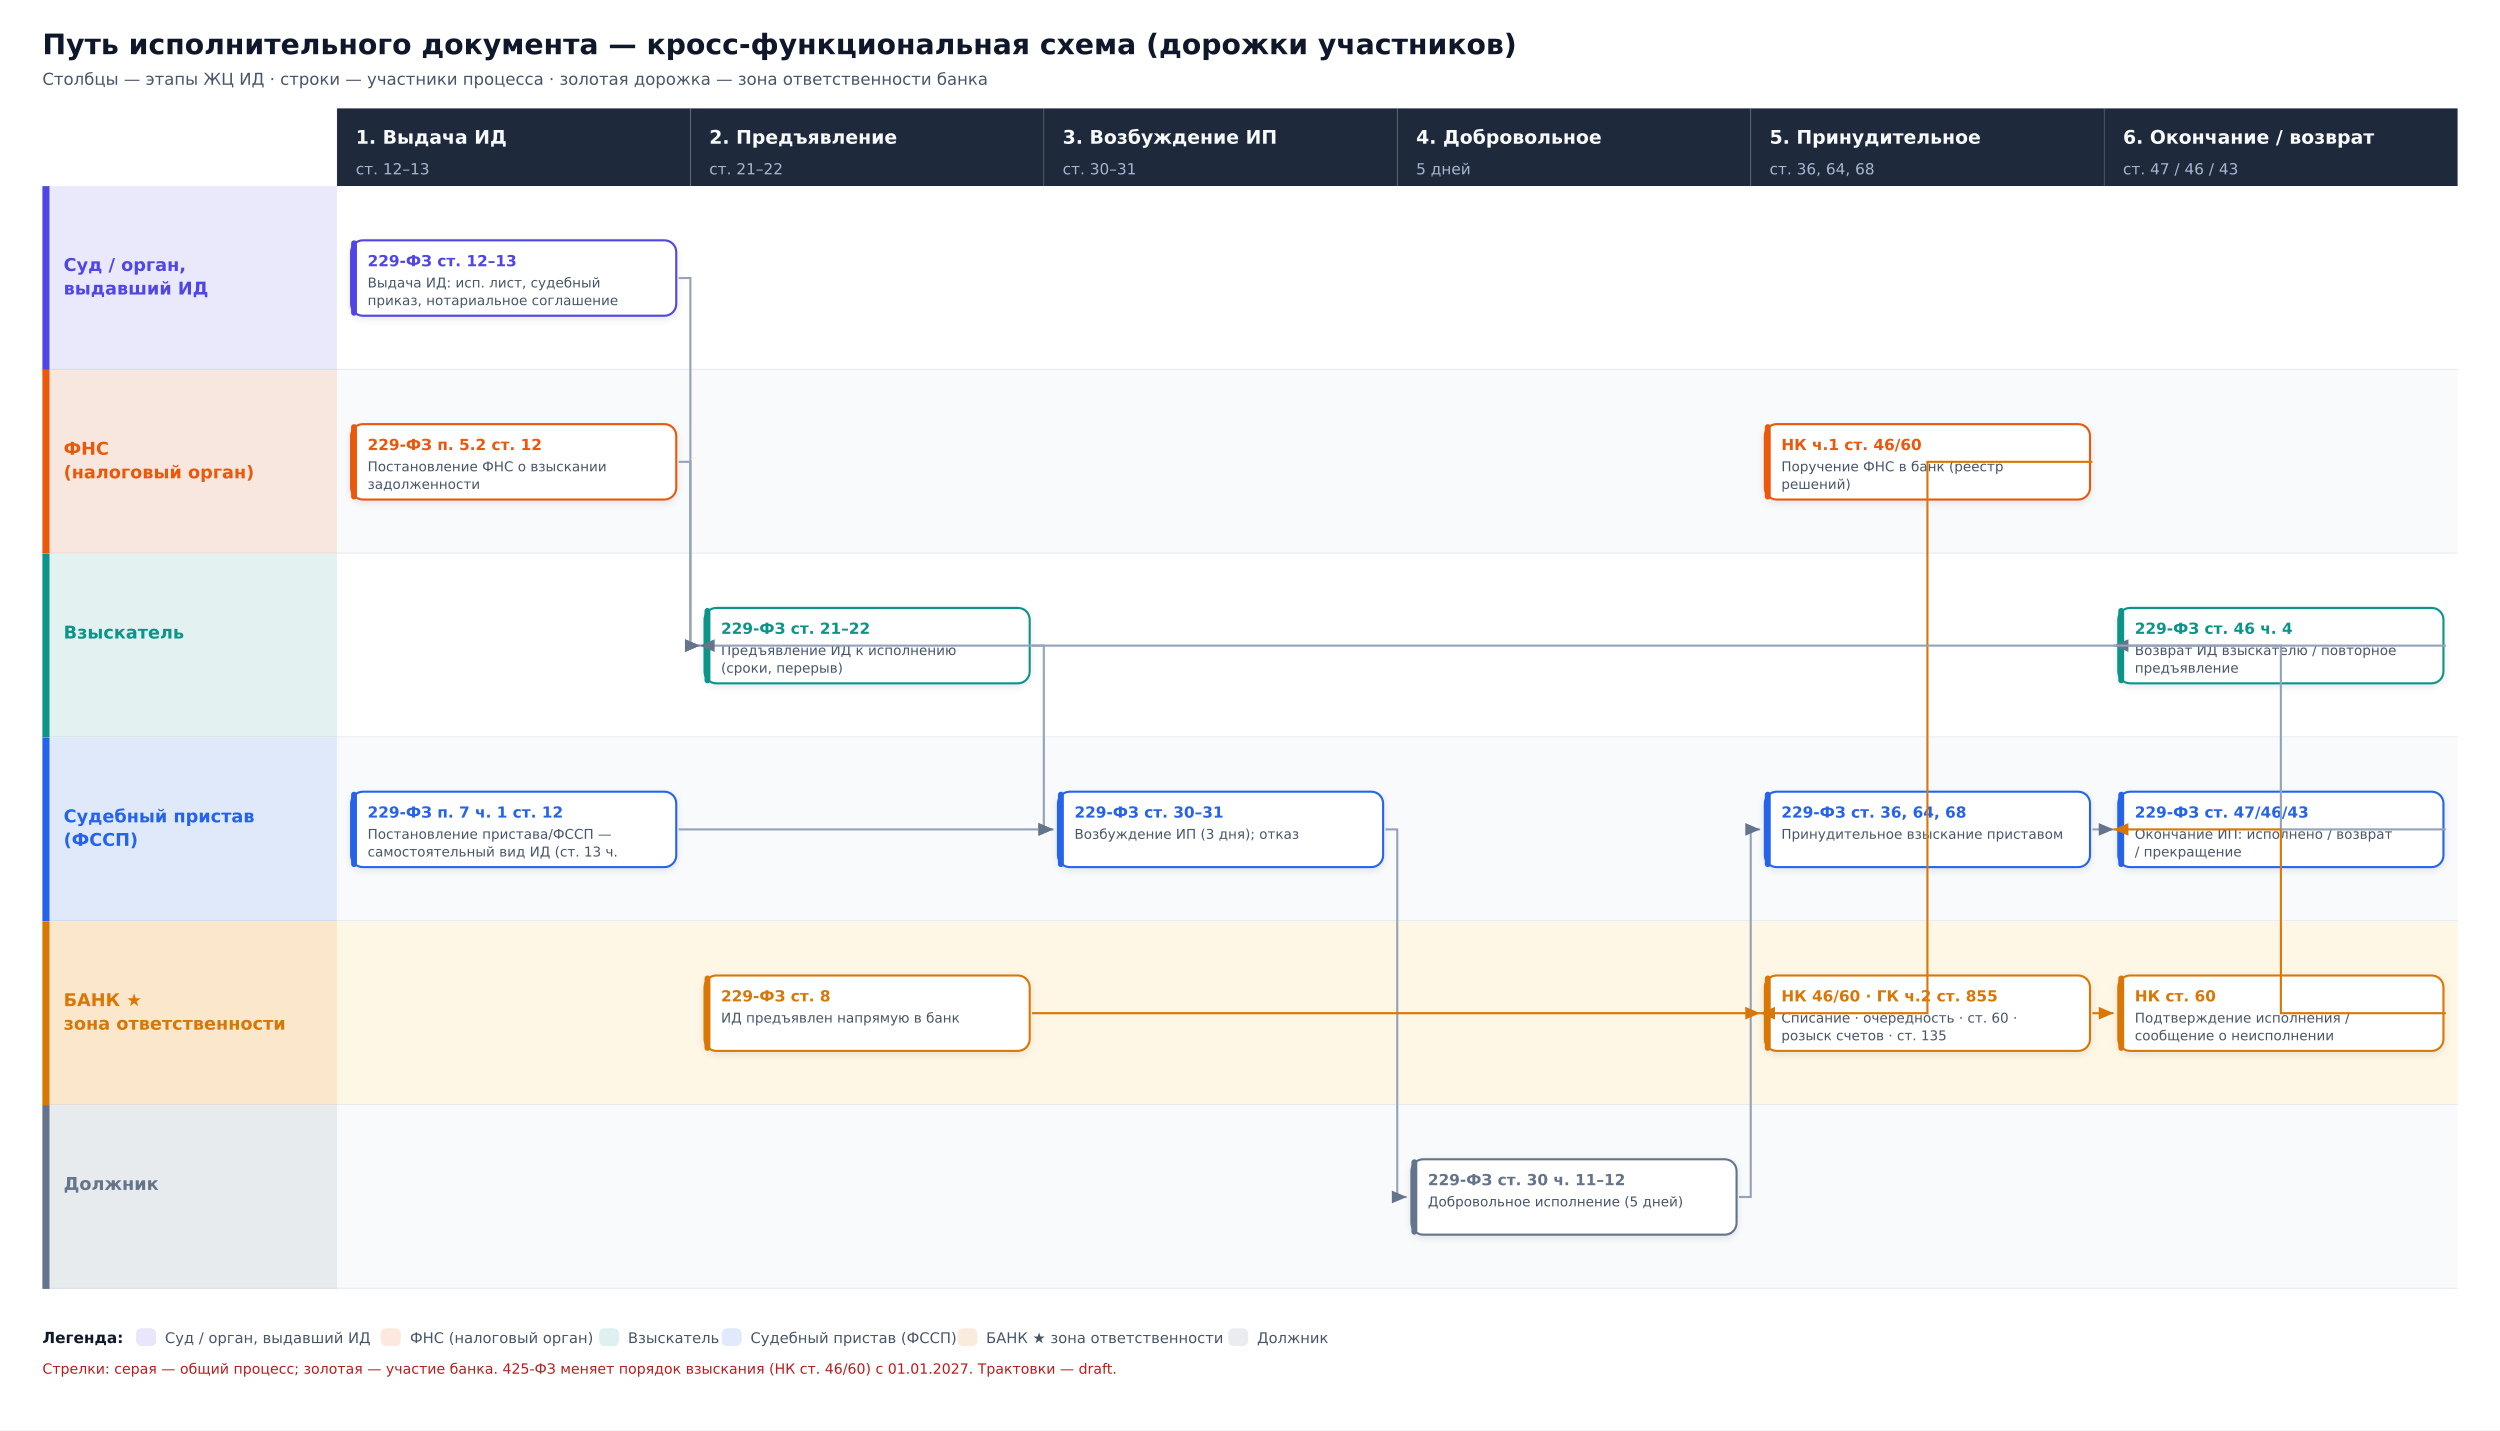
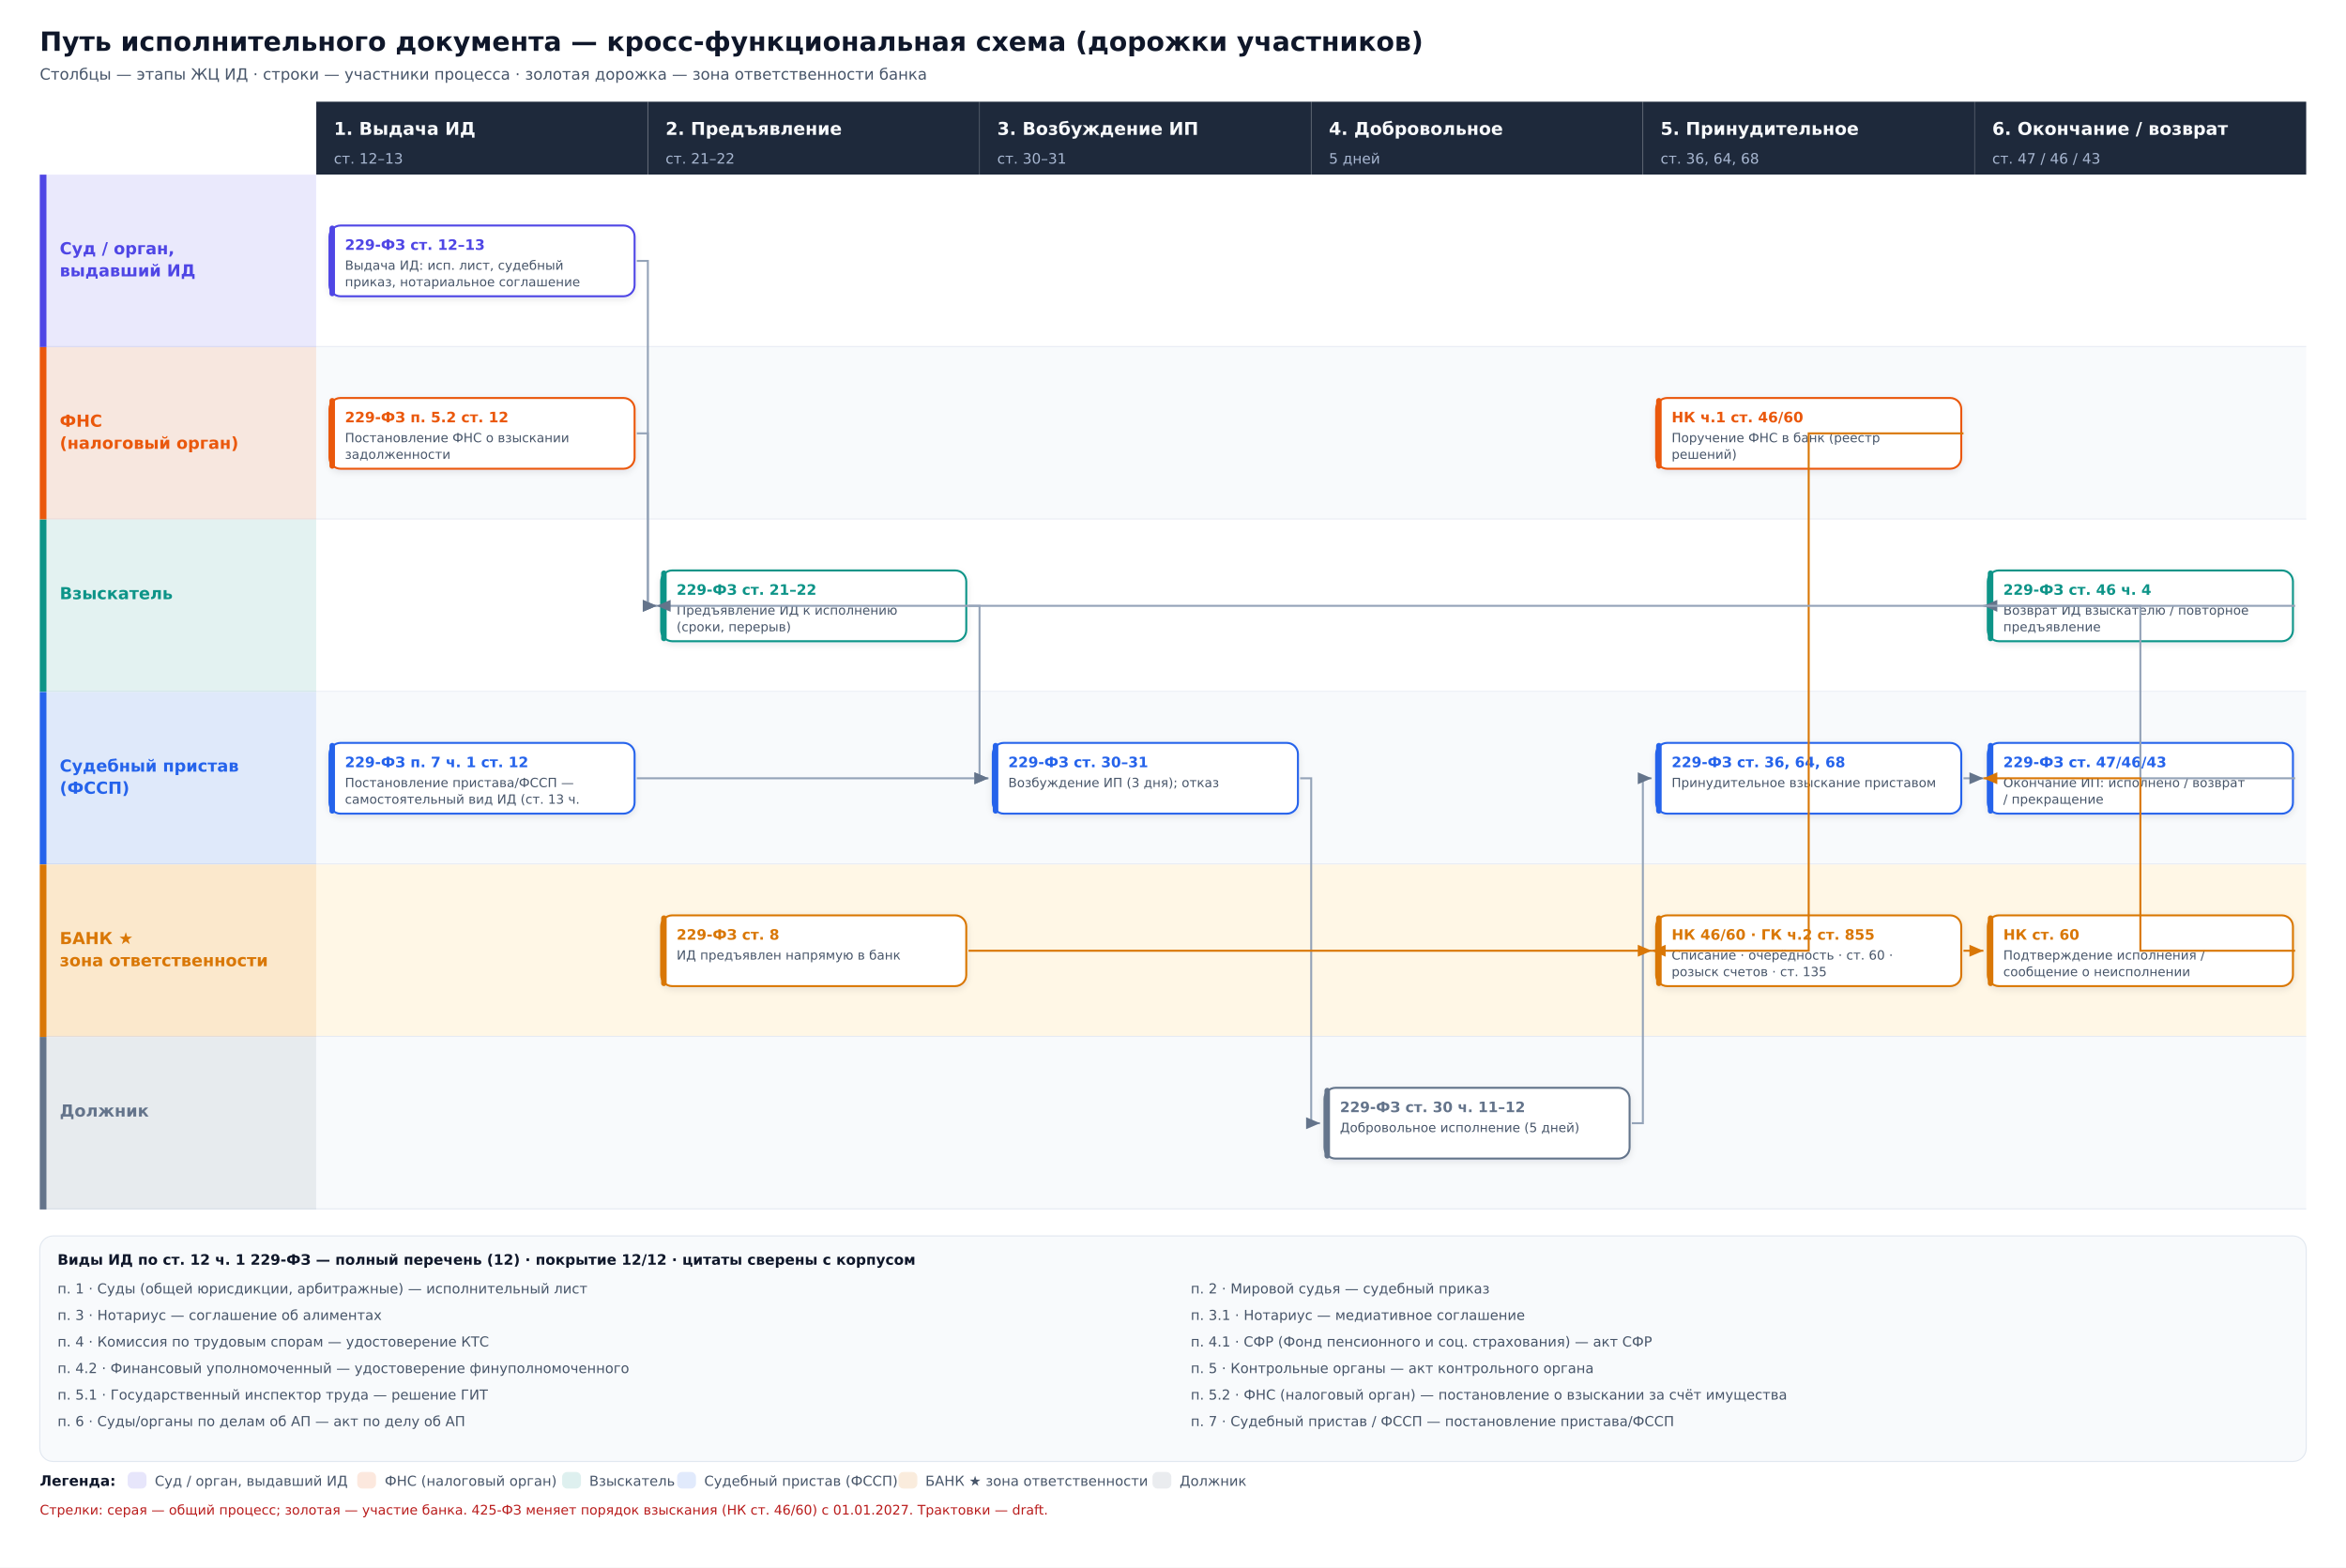
- <svg xmlns="http://www.w3.org/2000/svg" width="2122" height="1214" viewBox="0 0 2122 1214" font-family="DejaVu Sans, Arial, sans-serif">
+ <svg xmlns="http://www.w3.org/2000/svg" width="2122" height="1418" viewBox="0 0 2122 1418" font-family="DejaVu Sans, Arial, sans-serif">
  <defs>
    <filter id="sh" x="-20%" y="-20%" width="140%" height="140%">
      <feDropShadow dx="0" dy="2" stdDeviation="3" flood-color="#0f172a" flood-opacity="0.10" />
    </filter>
    <marker id="ar" markerWidth="9" markerHeight="9" refX="7" refY="3" orient="auto">
      <path d="M0,0 L7,3 L0,6 z" fill="#64748b" />
    </marker>
    <marker id="arb" markerWidth="9" markerHeight="9" refX="7" refY="3" orient="auto">
      <path d="M0,0 L7,3 L0,6 z" fill="#d97706" />
    </marker>
  </defs>
-   <rect width="2122" height="1214" fill="#ffffff" />
+   <rect width="2122" height="1418" fill="#ffffff" />
  <text x="36" y="46" font-family="DejaVu Sans, Arial, sans-serif" font-size="24" fill="#0f172a" font-weight="700" text-anchor="start">Путь исполнительного документа — кросс-функциональная схема (дорожки участников)</text>
  <text x="36" y="72" font-family="DejaVu Sans, Arial, sans-serif" font-size="14" fill="#475569" font-weight="400" text-anchor="start">Столбцы — этапы ЖЦ ИД · строки — участники процесса · золотая дорожка — зона ответственности банка</text>
  <rect x="286" y="92" width="300" height="66" fill="#1e293b" />
-   <line x1="286" y1="92" x2="286" y2="1124" stroke="#ffffff" opacity="0.08" />
+   <line x1="286" y1="92" x2="286" y2="1328" stroke="#ffffff" opacity="0.08" />
  <text x="302" y="122" font-family="DejaVu Sans, Arial, sans-serif" font-size="16" fill="#f8fafc" font-weight="700" text-anchor="start">1. Выдача ИД</text>
  <text x="302" y="148" font-family="DejaVu Sans, Arial, sans-serif" font-size="13" fill="#a7b6d0" font-weight="400" text-anchor="start">ст. 12–13</text>
  <rect x="586" y="92" width="300" height="66" fill="#1e293b" />
-   <line x1="586" y1="92" x2="586" y2="1124" stroke="#ffffff" opacity="0.08" />
+   <line x1="586" y1="92" x2="586" y2="1328" stroke="#ffffff" opacity="0.08" />
  <text x="602" y="122" font-family="DejaVu Sans, Arial, sans-serif" font-size="16" fill="#f8fafc" font-weight="700" text-anchor="start">2. Предъявление</text>
  <text x="602" y="148" font-family="DejaVu Sans, Arial, sans-serif" font-size="13" fill="#a7b6d0" font-weight="400" text-anchor="start">ст. 21–22</text>
  <rect x="886" y="92" width="300" height="66" fill="#1e293b" />
-   <line x1="886" y1="92" x2="886" y2="1124" stroke="#ffffff" opacity="0.08" />
+   <line x1="886" y1="92" x2="886" y2="1328" stroke="#ffffff" opacity="0.08" />
  <text x="902" y="122" font-family="DejaVu Sans, Arial, sans-serif" font-size="16" fill="#f8fafc" font-weight="700" text-anchor="start">3. Возбуждение ИП</text>
  <text x="902" y="148" font-family="DejaVu Sans, Arial, sans-serif" font-size="13" fill="#a7b6d0" font-weight="400" text-anchor="start">ст. 30–31</text>
  <rect x="1186" y="92" width="300" height="66" fill="#1e293b" />
-   <line x1="1186" y1="92" x2="1186" y2="1124" stroke="#ffffff" opacity="0.08" />
+   <line x1="1186" y1="92" x2="1186" y2="1328" stroke="#ffffff" opacity="0.08" />
  <text x="1202" y="122" font-family="DejaVu Sans, Arial, sans-serif" font-size="16" fill="#f8fafc" font-weight="700" text-anchor="start">4. Добровольное</text>
  <text x="1202" y="148" font-family="DejaVu Sans, Arial, sans-serif" font-size="13" fill="#a7b6d0" font-weight="400" text-anchor="start">5 дней</text>
  <rect x="1486" y="92" width="300" height="66" fill="#1e293b" />
-   <line x1="1486" y1="92" x2="1486" y2="1124" stroke="#ffffff" opacity="0.08" />
+   <line x1="1486" y1="92" x2="1486" y2="1328" stroke="#ffffff" opacity="0.08" />
  <text x="1502" y="122" font-family="DejaVu Sans, Arial, sans-serif" font-size="16" fill="#f8fafc" font-weight="700" text-anchor="start">5. Принудительное</text>
  <text x="1502" y="148" font-family="DejaVu Sans, Arial, sans-serif" font-size="13" fill="#a7b6d0" font-weight="400" text-anchor="start">ст. 36, 64, 68</text>
  <rect x="1786" y="92" width="300" height="66" fill="#1e293b" />
-   <line x1="1786" y1="92" x2="1786" y2="1124" stroke="#ffffff" opacity="0.08" />
+   <line x1="1786" y1="92" x2="1786" y2="1328" stroke="#ffffff" opacity="0.08" />
  <text x="1802" y="122" font-family="DejaVu Sans, Arial, sans-serif" font-size="16" fill="#f8fafc" font-weight="700" text-anchor="start">6. Окончание / возврат</text>
  <text x="1802" y="148" font-family="DejaVu Sans, Arial, sans-serif" font-size="13" fill="#a7b6d0" font-weight="400" text-anchor="start">ст. 47 / 46 / 43</text>
  <rect x="36" y="158" width="2050" height="156" fill="#ffffff" />
  <rect x="36" y="313" width="2050" height="1" fill="#e6ebf3" />
  <rect x="36" y="158" width="250" height="156" fill="#4f46e5" opacity="0.12" />
  <rect x="36" y="158" width="6" height="156" fill="#4f46e5" />
  <text x="54" y="230" font-family="DejaVu Sans, Arial, sans-serif" font-size="15" fill="#4f46e5" font-weight="700" text-anchor="start">Суд / орган,</text>
  <text x="54" y="250" font-family="DejaVu Sans, Arial, sans-serif" font-size="15" fill="#4f46e5" font-weight="700" text-anchor="start">выдавший ИД</text>
  <rect x="36" y="314" width="2050" height="156" fill="#f8fafc" />
  <rect x="36" y="469" width="2050" height="1" fill="#e6ebf3" />
  <rect x="36" y="314" width="250" height="156" fill="#ea580c" opacity="0.12" />
  <rect x="36" y="314" width="6" height="156" fill="#ea580c" />
  <text x="54" y="386" font-family="DejaVu Sans, Arial, sans-serif" font-size="15" fill="#ea580c" font-weight="700" text-anchor="start">ФНС</text>
  <text x="54" y="406" font-family="DejaVu Sans, Arial, sans-serif" font-size="15" fill="#ea580c" font-weight="700" text-anchor="start">(налоговый орган)</text>
  <rect x="36" y="470" width="2050" height="156" fill="#ffffff" />
  <rect x="36" y="625" width="2050" height="1" fill="#e6ebf3" />
  <rect x="36" y="470" width="250" height="156" fill="#0d9488" opacity="0.12" />
  <rect x="36" y="470" width="6" height="156" fill="#0d9488" />
  <text x="54" y="542" font-family="DejaVu Sans, Arial, sans-serif" font-size="15" fill="#0d9488" font-weight="700" text-anchor="start">Взыскатель</text>
  <rect x="36" y="626" width="2050" height="156" fill="#f8fafc" />
  <rect x="36" y="781" width="2050" height="1" fill="#e6ebf3" />
  <rect x="36" y="626" width="250" height="156" fill="#2563eb" opacity="0.12" />
  <rect x="36" y="626" width="6" height="156" fill="#2563eb" />
  <text x="54" y="698" font-family="DejaVu Sans, Arial, sans-serif" font-size="15" fill="#2563eb" font-weight="700" text-anchor="start">Судебный пристав</text>
  <text x="54" y="718" font-family="DejaVu Sans, Arial, sans-serif" font-size="15" fill="#2563eb" font-weight="700" text-anchor="start">(ФССП)</text>
  <rect x="36" y="782" width="2050" height="156" fill="#fff7e6" />
  <rect x="36" y="937" width="2050" height="1" fill="#e6ebf3" />
  <rect x="36" y="782" width="250" height="156" fill="#d97706" opacity="0.12" />
  <rect x="36" y="782" width="6" height="156" fill="#d97706" />
  <text x="54" y="854" font-family="DejaVu Sans, Arial, sans-serif" font-size="15" fill="#d97706" font-weight="700" text-anchor="start">БАНК ★</text>
  <text x="54" y="874" font-family="DejaVu Sans, Arial, sans-serif" font-size="15" fill="#d97706" font-weight="700" text-anchor="start">зона ответственности</text>
  <rect x="36" y="938" width="2050" height="156" fill="#f8fafc" />
  <rect x="36" y="1093" width="2050" height="1" fill="#e6ebf3" />
  <rect x="36" y="938" width="250" height="156" fill="#64748b" opacity="0.12" />
  <rect x="36" y="938" width="6" height="156" fill="#64748b" />
  <text x="54" y="1010" font-family="DejaVu Sans, Arial, sans-serif" font-size="15" fill="#64748b" font-weight="700" text-anchor="start">Должник</text>
  <rect x="298" y="204.0" width="276" height="64" rx="10" fill="#ffffff" stroke="#4f46e5" stroke-width="1.8" filter="url(#sh)" />
  <rect x="298" y="204.0" width="5" height="64" rx="2.5" fill="#4f46e5" />
  <text x="312" y="226" font-family="DejaVu Sans, Arial, sans-serif" font-size="13" fill="#4f46e5" font-weight="700" text-anchor="start">229-ФЗ ст. 12–13</text>
  <text x="312" y="244" font-family="DejaVu Sans, Arial, sans-serif" font-size="11.5" fill="#475569" font-weight="400" text-anchor="start">Выдача ИД: исп. лист, судебный</text>
  <text x="312" y="259" font-family="DejaVu Sans, Arial, sans-serif" font-size="11.5" fill="#475569" font-weight="400" text-anchor="start">приказ, нотариальное соглашение</text>
  <rect x="298" y="360.0" width="276" height="64" rx="10" fill="#ffffff" stroke="#ea580c" stroke-width="1.8" filter="url(#sh)" />
  <rect x="298" y="360.0" width="5" height="64" rx="2.5" fill="#ea580c" />
  <text x="312" y="382" font-family="DejaVu Sans, Arial, sans-serif" font-size="13" fill="#ea580c" font-weight="700" text-anchor="start">229-ФЗ п. 5.2 ст. 12</text>
  <text x="312" y="400" font-family="DejaVu Sans, Arial, sans-serif" font-size="11.5" fill="#475569" font-weight="400" text-anchor="start">Постановление ФНС о взыскании</text>
  <text x="312" y="415" font-family="DejaVu Sans, Arial, sans-serif" font-size="11.5" fill="#475569" font-weight="400" text-anchor="start">задолженности</text>
  <rect x="598" y="516.0" width="276" height="64" rx="10" fill="#ffffff" stroke="#0d9488" stroke-width="1.8" filter="url(#sh)" />
  <rect x="598" y="516.0" width="5" height="64" rx="2.5" fill="#0d9488" />
  <text x="612" y="538" font-family="DejaVu Sans, Arial, sans-serif" font-size="13" fill="#0d9488" font-weight="700" text-anchor="start">229-ФЗ ст. 21–22</text>
  <text x="612" y="556" font-family="DejaVu Sans, Arial, sans-serif" font-size="11.5" fill="#475569" font-weight="400" text-anchor="start">Предъявление ИД к исполнению</text>
  <text x="612" y="571" font-family="DejaVu Sans, Arial, sans-serif" font-size="11.5" fill="#475569" font-weight="400" text-anchor="start">(сроки, перерыв)</text>
  <rect x="598" y="828.0" width="276" height="64" rx="10" fill="#ffffff" stroke="#d97706" stroke-width="1.8" filter="url(#sh)" />
  <rect x="598" y="828.0" width="5" height="64" rx="2.5" fill="#d97706" />
  <text x="612" y="850" font-family="DejaVu Sans, Arial, sans-serif" font-size="13" fill="#d97706" font-weight="700" text-anchor="start">229-ФЗ ст. 8</text>
  <text x="612" y="868" font-family="DejaVu Sans, Arial, sans-serif" font-size="11.5" fill="#475569" font-weight="400" text-anchor="start">ИД предъявлен напрямую в банк</text>
  <rect x="898" y="672.0" width="276" height="64" rx="10" fill="#ffffff" stroke="#2563eb" stroke-width="1.8" filter="url(#sh)" />
  <rect x="898" y="672.0" width="5" height="64" rx="2.5" fill="#2563eb" />
  <text x="912" y="694" font-family="DejaVu Sans, Arial, sans-serif" font-size="13" fill="#2563eb" font-weight="700" text-anchor="start">229-ФЗ ст. 30–31</text>
  <text x="912" y="712" font-family="DejaVu Sans, Arial, sans-serif" font-size="11.5" fill="#475569" font-weight="400" text-anchor="start">Возбуждение ИП (3 дня); отказ</text>
  <rect x="1198" y="984.0" width="276" height="64" rx="10" fill="#ffffff" stroke="#64748b" stroke-width="1.8" filter="url(#sh)" />
  <rect x="1198" y="984.0" width="5" height="64" rx="2.5" fill="#64748b" />
  <text x="1212" y="1006" font-family="DejaVu Sans, Arial, sans-serif" font-size="13" fill="#64748b" font-weight="700" text-anchor="start">229-ФЗ ст. 30 ч. 11–12</text>
  <text x="1212" y="1024" font-family="DejaVu Sans, Arial, sans-serif" font-size="11.5" fill="#475569" font-weight="400" text-anchor="start">Добровольное исполнение (5 дней)</text>
  <rect x="1498" y="672.0" width="276" height="64" rx="10" fill="#ffffff" stroke="#2563eb" stroke-width="1.8" filter="url(#sh)" />
  <rect x="1498" y="672.0" width="5" height="64" rx="2.5" fill="#2563eb" />
  <text x="1512" y="694" font-family="DejaVu Sans, Arial, sans-serif" font-size="13" fill="#2563eb" font-weight="700" text-anchor="start">229-ФЗ ст. 36, 64, 68</text>
  <text x="1512" y="712" font-family="DejaVu Sans, Arial, sans-serif" font-size="11.5" fill="#475569" font-weight="400" text-anchor="start">Принудительное взыскание приставом</text>
  <rect x="1498" y="360.0" width="276" height="64" rx="10" fill="#ffffff" stroke="#ea580c" stroke-width="1.8" filter="url(#sh)" />
  <rect x="1498" y="360.0" width="5" height="64" rx="2.5" fill="#ea580c" />
  <text x="1512" y="382" font-family="DejaVu Sans, Arial, sans-serif" font-size="13" fill="#ea580c" font-weight="700" text-anchor="start">НК ч.1 ст. 46/60</text>
  <text x="1512" y="400" font-family="DejaVu Sans, Arial, sans-serif" font-size="11.5" fill="#475569" font-weight="400" text-anchor="start">Поручение ФНС в банк (реестр</text>
  <text x="1512" y="415" font-family="DejaVu Sans, Arial, sans-serif" font-size="11.5" fill="#475569" font-weight="400" text-anchor="start">решений)</text>
  <rect x="1498" y="828.0" width="276" height="64" rx="10" fill="#ffffff" stroke="#d97706" stroke-width="1.8" filter="url(#sh)" />
  <rect x="1498" y="828.0" width="5" height="64" rx="2.5" fill="#d97706" />
  <text x="1512" y="850" font-family="DejaVu Sans, Arial, sans-serif" font-size="13" fill="#d97706" font-weight="700" text-anchor="start">НК 46/60 · ГК ч.2 ст. 855</text>
  <text x="1512" y="868" font-family="DejaVu Sans, Arial, sans-serif" font-size="11.5" fill="#475569" font-weight="400" text-anchor="start">Списание · очерёдность · ст. 60 ·</text>
  <text x="1512" y="883" font-family="DejaVu Sans, Arial, sans-serif" font-size="11.5" fill="#475569" font-weight="400" text-anchor="start">розыск счетов · ст. 135</text>
  <rect x="1798" y="672.0" width="276" height="64" rx="10" fill="#ffffff" stroke="#2563eb" stroke-width="1.8" filter="url(#sh)" />
  <rect x="1798" y="672.0" width="5" height="64" rx="2.5" fill="#2563eb" />
  <text x="1812" y="694" font-family="DejaVu Sans, Arial, sans-serif" font-size="13" fill="#2563eb" font-weight="700" text-anchor="start">229-ФЗ ст. 47/46/43</text>
  <text x="1812" y="712" font-family="DejaVu Sans, Arial, sans-serif" font-size="11.5" fill="#475569" font-weight="400" text-anchor="start">Окончание ИП: исполнено / возврат</text>
  <text x="1812" y="727" font-family="DejaVu Sans, Arial, sans-serif" font-size="11.5" fill="#475569" font-weight="400" text-anchor="start">/ прекращение</text>
  <rect x="1798" y="516.0" width="276" height="64" rx="10" fill="#ffffff" stroke="#0d9488" stroke-width="1.8" filter="url(#sh)" />
  <rect x="1798" y="516.0" width="5" height="64" rx="2.5" fill="#0d9488" />
  <text x="1812" y="538" font-family="DejaVu Sans, Arial, sans-serif" font-size="13" fill="#0d9488" font-weight="700" text-anchor="start">229-ФЗ ст. 46 ч. 4</text>
  <text x="1812" y="556" font-family="DejaVu Sans, Arial, sans-serif" font-size="11.5" fill="#475569" font-weight="400" text-anchor="start">Возврат ИД взыскателю / повторное</text>
  <text x="1812" y="571" font-family="DejaVu Sans, Arial, sans-serif" font-size="11.5" fill="#475569" font-weight="400" text-anchor="start">предъявление</text>
  <rect x="1798" y="828.0" width="276" height="64" rx="10" fill="#ffffff" stroke="#d97706" stroke-width="1.8" filter="url(#sh)" />
  <rect x="1798" y="828.0" width="5" height="64" rx="2.5" fill="#d97706" />
  <text x="1812" y="850" font-family="DejaVu Sans, Arial, sans-serif" font-size="13" fill="#d97706" font-weight="700" text-anchor="start">НК ст. 60</text>
  <text x="1812" y="868" font-family="DejaVu Sans, Arial, sans-serif" font-size="11.5" fill="#475569" font-weight="400" text-anchor="start">Подтверждение исполнения /</text>
  <text x="1812" y="883" font-family="DejaVu Sans, Arial, sans-serif" font-size="11.5" fill="#475569" font-weight="400" text-anchor="start">сообщение о неисполнении</text>
  <rect x="298" y="672.0" width="276" height="64" rx="10" fill="#ffffff" stroke="#2563eb" stroke-width="1.8" filter="url(#sh)" />
  <rect x="298" y="672.0" width="5" height="64" rx="2.5" fill="#2563eb" />
  <text x="312" y="694" font-family="DejaVu Sans, Arial, sans-serif" font-size="13" fill="#2563eb" font-weight="700" text-anchor="start">229-ФЗ п. 7 ч. 1 ст. 12</text>
  <text x="312" y="712" font-family="DejaVu Sans, Arial, sans-serif" font-size="11.5" fill="#475569" font-weight="400" text-anchor="start">Постановление пристава/ФССП —</text>
  <text x="312" y="727" font-family="DejaVu Sans, Arial, sans-serif" font-size="11.5" fill="#475569" font-weight="400" text-anchor="start">самостоятельный вид ИД (ст. 13 ч.</text>
  <polyline points="576,236 586,236 586,548 594,548" fill="none" stroke="#94a3b8" stroke-width="1.8" marker-end="url(#ar)" />
  <polyline points="576,392 586,392 586,548 594,548" fill="none" stroke="#94a3b8" stroke-width="1.8" marker-end="url(#ar)" />
  <polyline points="876,548 886,548 886,704 894,704" fill="none" stroke="#94a3b8" stroke-width="1.8" marker-end="url(#ar)" />
  <polyline points="1176,704 1186,704 1186,1016 1194,1016" fill="none" stroke="#94a3b8" stroke-width="1.8" marker-end="url(#ar)" />
  <polyline points="1476,1016 1486,1016 1486,704 1494,704" fill="none" stroke="#94a3b8" stroke-width="1.8" marker-end="url(#ar)" />
  <line x1="1776" y1="704" x2="1794" y2="704" stroke="#94a3b8" stroke-width="1.8" marker-end="url(#ar)" />
  <polyline points="2076,704 1936,704 1936,548 1794,548" fill="none" stroke="#94a3b8" stroke-width="1.8" marker-end="url(#ar)" />
  <polyline points="1776,392 1636,392 1636,860 1494,860" fill="none" stroke="#d97706" stroke-width="1.8" marker-end="url(#arb)" />
  <line x1="1776" y1="860" x2="1794" y2="860" stroke="#d97706" stroke-width="1.8" marker-end="url(#arb)" />
  <line x1="876" y1="860" x2="1494" y2="860" stroke="#d97706" stroke-width="1.8" marker-end="url(#arb)" />
  <polyline points="2076,860 1936,860 1936,704 1794,704" fill="none" stroke="#d97706" stroke-width="1.8" marker-end="url(#arb)" />
  <line x1="2076" y1="548" x2="594" y2="548" stroke="#94a3b8" stroke-width="1.8" marker-end="url(#ar)" />
  <line x1="576" y1="704" x2="894" y2="704" stroke="#94a3b8" stroke-width="1.8" marker-end="url(#ar)" />
-   <text x="36" y="1140" font-family="DejaVu Sans, Arial, sans-serif" font-size="13" fill="#0f172a" font-weight="700" text-anchor="start">Легенда:</text>
-   <rect x="116" y="1128" width="16" height="14" rx="4" fill="#4f46e5" opacity="0.14" stroke="#4f46e5" />
-   <text x="140" y="1140" font-family="DejaVu Sans, Arial, sans-serif" font-size="12.5" fill="#475569" font-weight="400" text-anchor="start">Суд / орган, выдавший ИД</text>
-   <rect x="323.6" y="1128" width="16" height="14" rx="4" fill="#ea580c" opacity="0.14" stroke="#ea580c" />
-   <text x="348" y="1140" font-family="DejaVu Sans, Arial, sans-serif" font-size="12.5" fill="#475569" font-weight="400" text-anchor="start">ФНС (налоговый орган)</text>
-   <rect x="509.0" y="1128" width="16" height="14" rx="4" fill="#0d9488" opacity="0.14" stroke="#0d9488" />
-   <text x="533" y="1140" font-family="DejaVu Sans, Arial, sans-serif" font-size="12.5" fill="#475569" font-weight="400" text-anchor="start">Взыскатель</text>
-   <rect x="613.0" y="1128" width="16" height="14" rx="4" fill="#2563eb" opacity="0.14" stroke="#2563eb" />
-   <text x="637" y="1140" font-family="DejaVu Sans, Arial, sans-serif" font-size="12.5" fill="#475569" font-weight="400" text-anchor="start">Судебный пристав (ФССП)</text>
-   <rect x="813.2" y="1128" width="16" height="14" rx="4" fill="#d97706" opacity="0.14" stroke="#d97706" />
-   <text x="837" y="1140" font-family="DejaVu Sans, Arial, sans-serif" font-size="12.5" fill="#475569" font-weight="400" text-anchor="start">БАНК ★ зона ответственности</text>
-   <rect x="1043.0" y="1128" width="16" height="14" rx="4" fill="#64748b" opacity="0.14" stroke="#64748b" />
-   <text x="1067" y="1140" font-family="DejaVu Sans, Arial, sans-serif" font-size="12.5" fill="#475569" font-weight="400" text-anchor="start">Должник</text>
-   <text x="36" y="1166" font-family="DejaVu Sans, Arial, sans-serif" font-size="12" fill="#b91c1c" font-weight="400" text-anchor="start">Стрелки: серая — общий процесс; золотая — участие банка. 425-ФЗ меняет порядок взыскания (НК ст. 46/60) с 01.01.2027. Трактовки — draft.</text>
+   <rect x="36" y="1118" width="2050" height="204" rx="12" fill="#f8fafc" stroke="#e2e8f0" />
+   <text x="52" y="1144" font-family="DejaVu Sans, Arial, sans-serif" font-size="13" fill="#0f172a" font-weight="700" text-anchor="start">Виды ИД по ст. 12 ч. 1 229-ФЗ — полный перечень (12) · покрытие 12/12 · цитаты сверены с корпусом</text>
+   <text x="52" y="1170" font-family="DejaVu Sans, Arial, sans-serif" font-size="12.5" fill="#475569" font-weight="400" text-anchor="start">п. 1 · Суды (общей юрисдикции, арбитражные) — исполнительный лист</text>
+   <text x="1077" y="1170" font-family="DejaVu Sans, Arial, sans-serif" font-size="12.5" fill="#475569" font-weight="400" text-anchor="start">п. 2 · Мировой судья — судебный приказ</text>
+   <text x="52" y="1194" font-family="DejaVu Sans, Arial, sans-serif" font-size="12.5" fill="#475569" font-weight="400" text-anchor="start">п. 3 · Нотариус — соглашение об алиментах</text>
+   <text x="1077" y="1194" font-family="DejaVu Sans, Arial, sans-serif" font-size="12.5" fill="#475569" font-weight="400" text-anchor="start">п. 3.1 · Нотариус — медиативное соглашение</text>
+   <text x="52" y="1218" font-family="DejaVu Sans, Arial, sans-serif" font-size="12.5" fill="#475569" font-weight="400" text-anchor="start">п. 4 · Комиссия по трудовым спорам — удостоверение КТС</text>
+   <text x="1077" y="1218" font-family="DejaVu Sans, Arial, sans-serif" font-size="12.5" fill="#475569" font-weight="400" text-anchor="start">п. 4.1 · СФР (Фонд пенсионного и соц. страхования) — акт СФР</text>
+   <text x="52" y="1242" font-family="DejaVu Sans, Arial, sans-serif" font-size="12.5" fill="#475569" font-weight="400" text-anchor="start">п. 4.2 · Финансовый уполномоченный — удостоверение финуполномоченного</text>
+   <text x="1077" y="1242" font-family="DejaVu Sans, Arial, sans-serif" font-size="12.5" fill="#475569" font-weight="400" text-anchor="start">п. 5 · Контрольные органы — акт контрольного органа</text>
+   <text x="52" y="1266" font-family="DejaVu Sans, Arial, sans-serif" font-size="12.5" fill="#475569" font-weight="400" text-anchor="start">п. 5.1 · Государственный инспектор труда — решение ГИТ</text>
+   <text x="1077" y="1266" font-family="DejaVu Sans, Arial, sans-serif" font-size="12.5" fill="#475569" font-weight="400" text-anchor="start">п. 5.2 · ФНС (налоговый орган) — постановление о взыскании за счёт имущества</text>
+   <text x="52" y="1290" font-family="DejaVu Sans, Arial, sans-serif" font-size="12.5" fill="#475569" font-weight="400" text-anchor="start">п. 6 · Суды/органы по делам об АП — акт по делу об АП</text>
+   <text x="1077" y="1290" font-family="DejaVu Sans, Arial, sans-serif" font-size="12.5" fill="#475569" font-weight="400" text-anchor="start">п. 7 · Судебный пристав / ФССП — постановление пристава/ФССП</text>
+   <text x="36" y="1344" font-family="DejaVu Sans, Arial, sans-serif" font-size="13" fill="#0f172a" font-weight="700" text-anchor="start">Легенда:</text>
+   <rect x="116" y="1332" width="16" height="14" rx="4" fill="#4f46e5" opacity="0.14" stroke="#4f46e5" />
+   <text x="140" y="1344" font-family="DejaVu Sans, Arial, sans-serif" font-size="12.5" fill="#475569" font-weight="400" text-anchor="start">Суд / орган, выдавший ИД</text>
+   <rect x="323.6" y="1332" width="16" height="14" rx="4" fill="#ea580c" opacity="0.14" stroke="#ea580c" />
+   <text x="348" y="1344" font-family="DejaVu Sans, Arial, sans-serif" font-size="12.5" fill="#475569" font-weight="400" text-anchor="start">ФНС (налоговый орган)</text>
+   <rect x="509.0" y="1332" width="16" height="14" rx="4" fill="#0d9488" opacity="0.14" stroke="#0d9488" />
+   <text x="533" y="1344" font-family="DejaVu Sans, Arial, sans-serif" font-size="12.5" fill="#475569" font-weight="400" text-anchor="start">Взыскатель</text>
+   <rect x="613.0" y="1332" width="16" height="14" rx="4" fill="#2563eb" opacity="0.14" stroke="#2563eb" />
+   <text x="637" y="1344" font-family="DejaVu Sans, Arial, sans-serif" font-size="12.5" fill="#475569" font-weight="400" text-anchor="start">Судебный пристав (ФССП)</text>
+   <rect x="813.2" y="1332" width="16" height="14" rx="4" fill="#d97706" opacity="0.14" stroke="#d97706" />
+   <text x="837" y="1344" font-family="DejaVu Sans, Arial, sans-serif" font-size="12.5" fill="#475569" font-weight="400" text-anchor="start">БАНК ★ зона ответственности</text>
+   <rect x="1043.0" y="1332" width="16" height="14" rx="4" fill="#64748b" opacity="0.14" stroke="#64748b" />
+   <text x="1067" y="1344" font-family="DejaVu Sans, Arial, sans-serif" font-size="12.5" fill="#475569" font-weight="400" text-anchor="start">Должник</text>
+   <text x="36" y="1370" font-family="DejaVu Sans, Arial, sans-serif" font-size="12" fill="#b91c1c" font-weight="400" text-anchor="start">Стрелки: серая — общий процесс; золотая — участие банка. 425-ФЗ меняет порядок взыскания (НК ст. 46/60) с 01.01.2027. Трактовки — draft.</text>
</svg>
